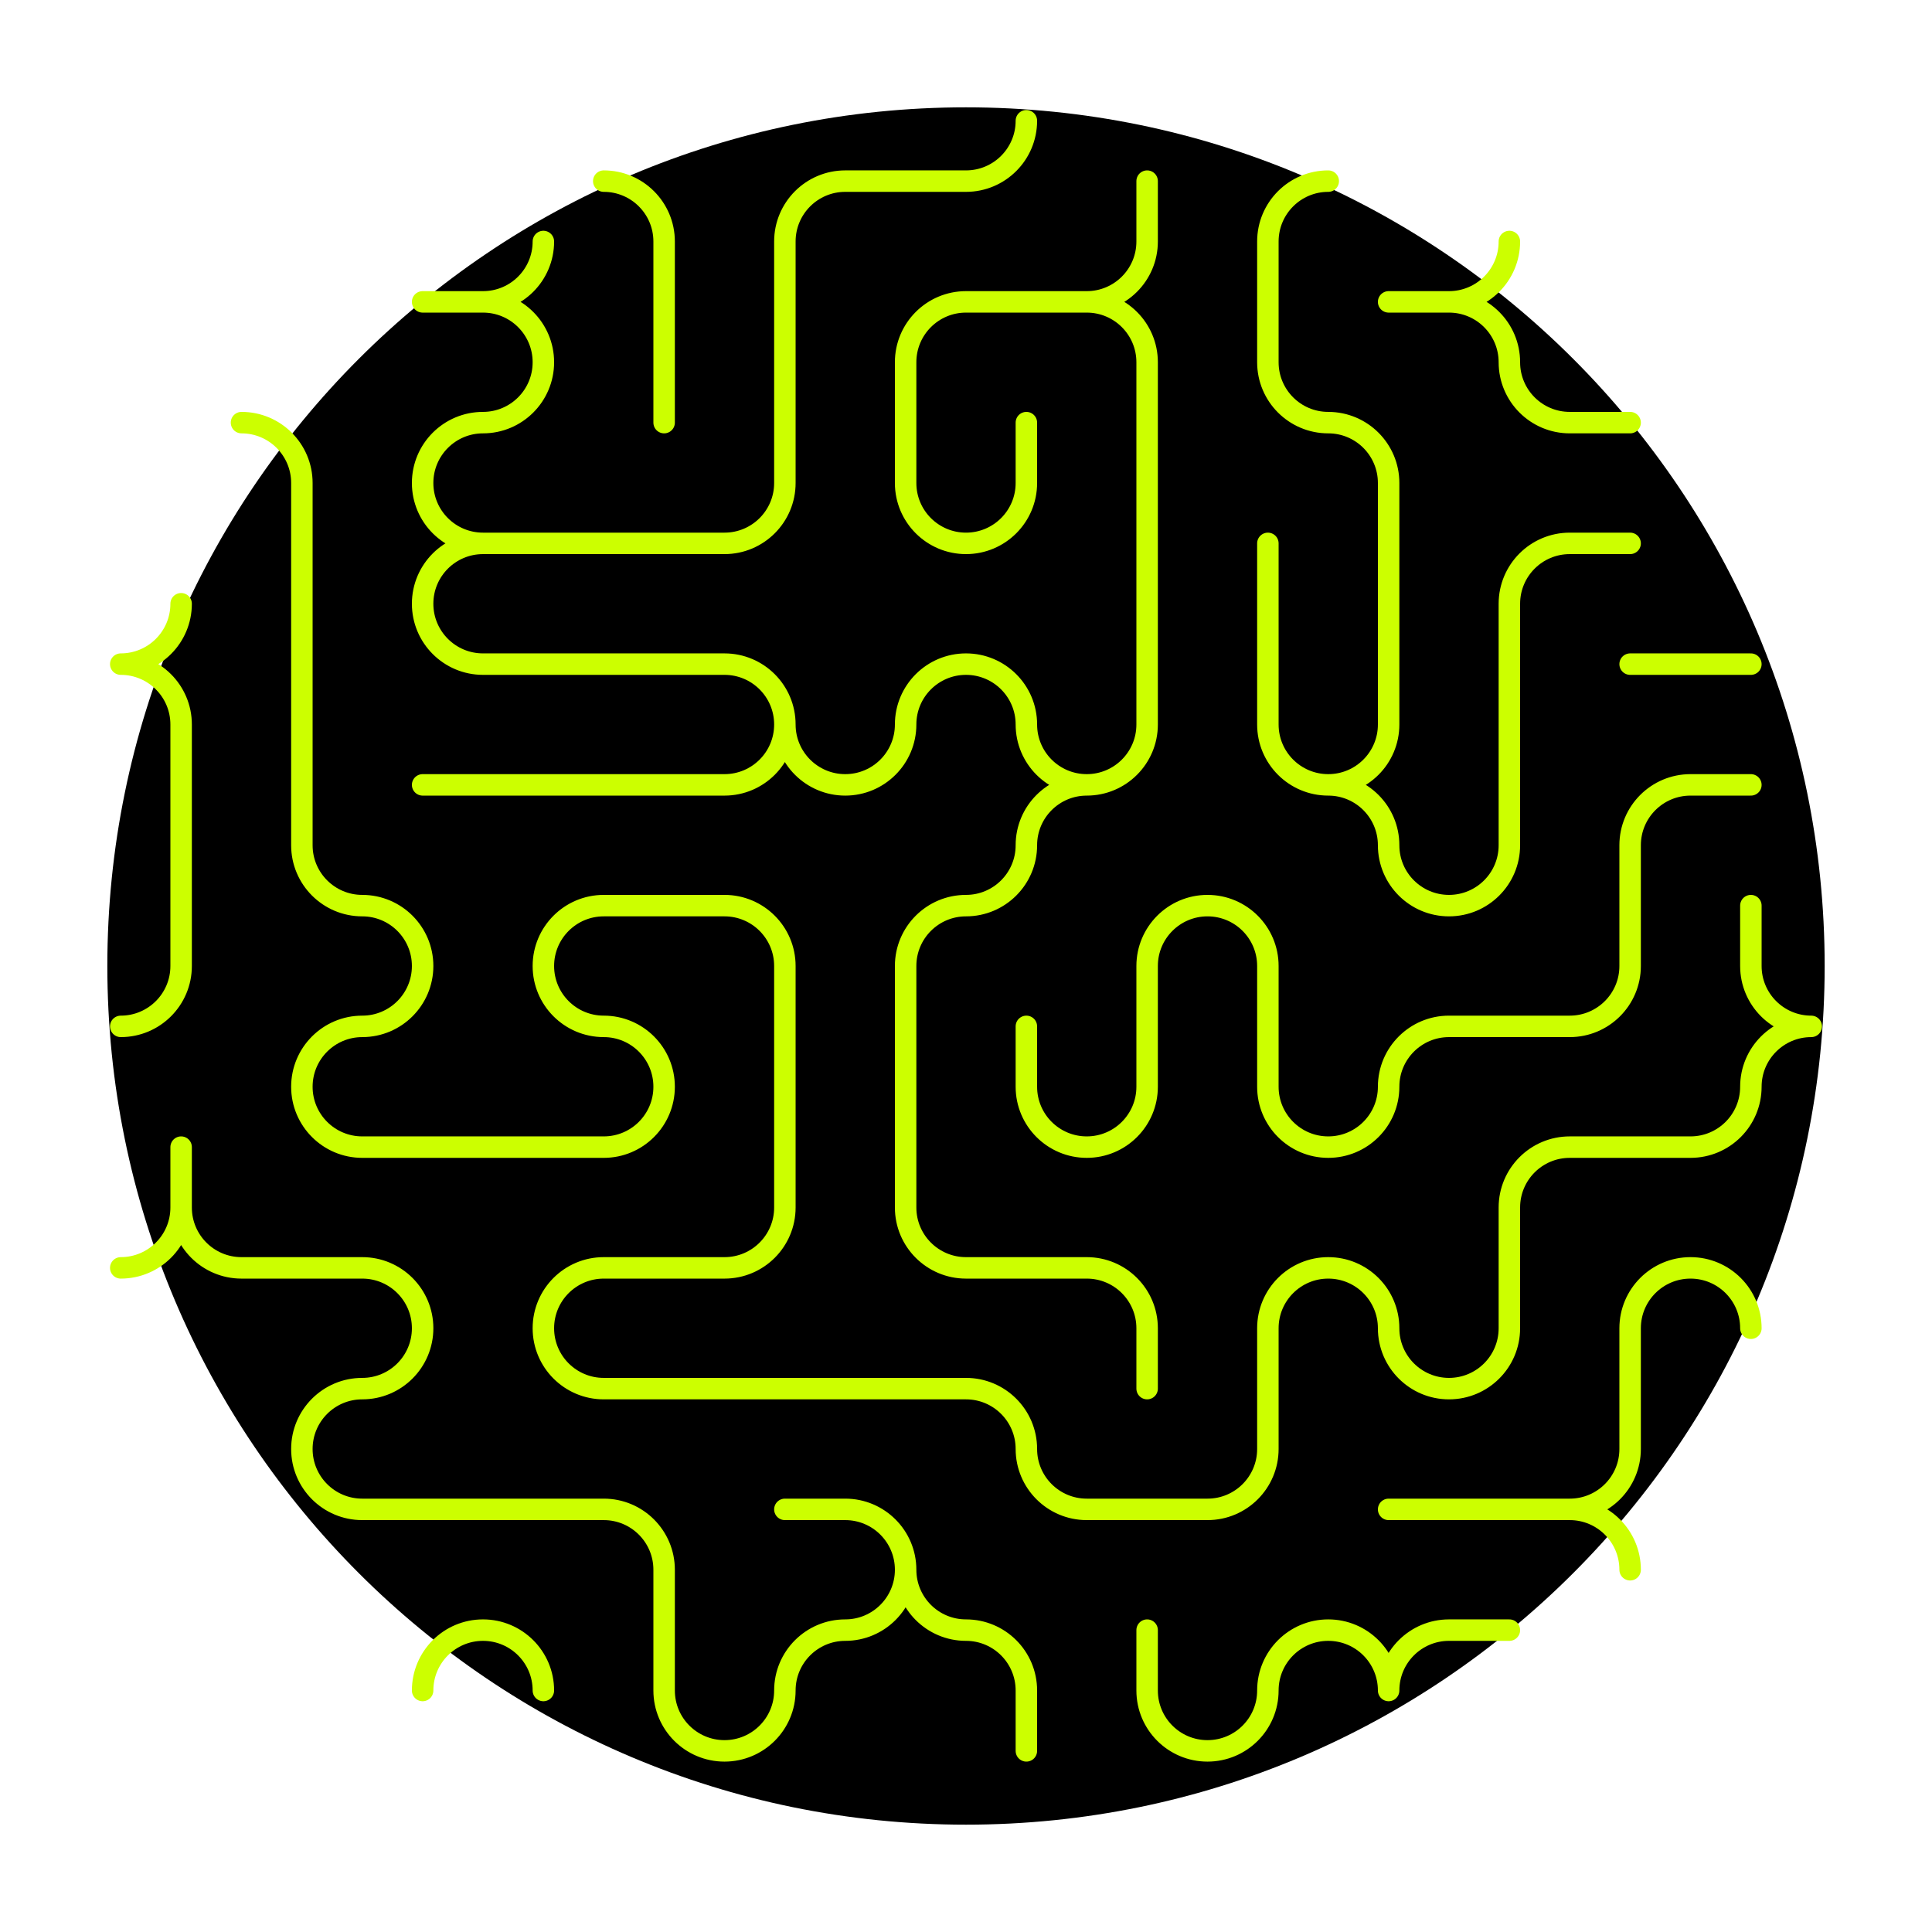
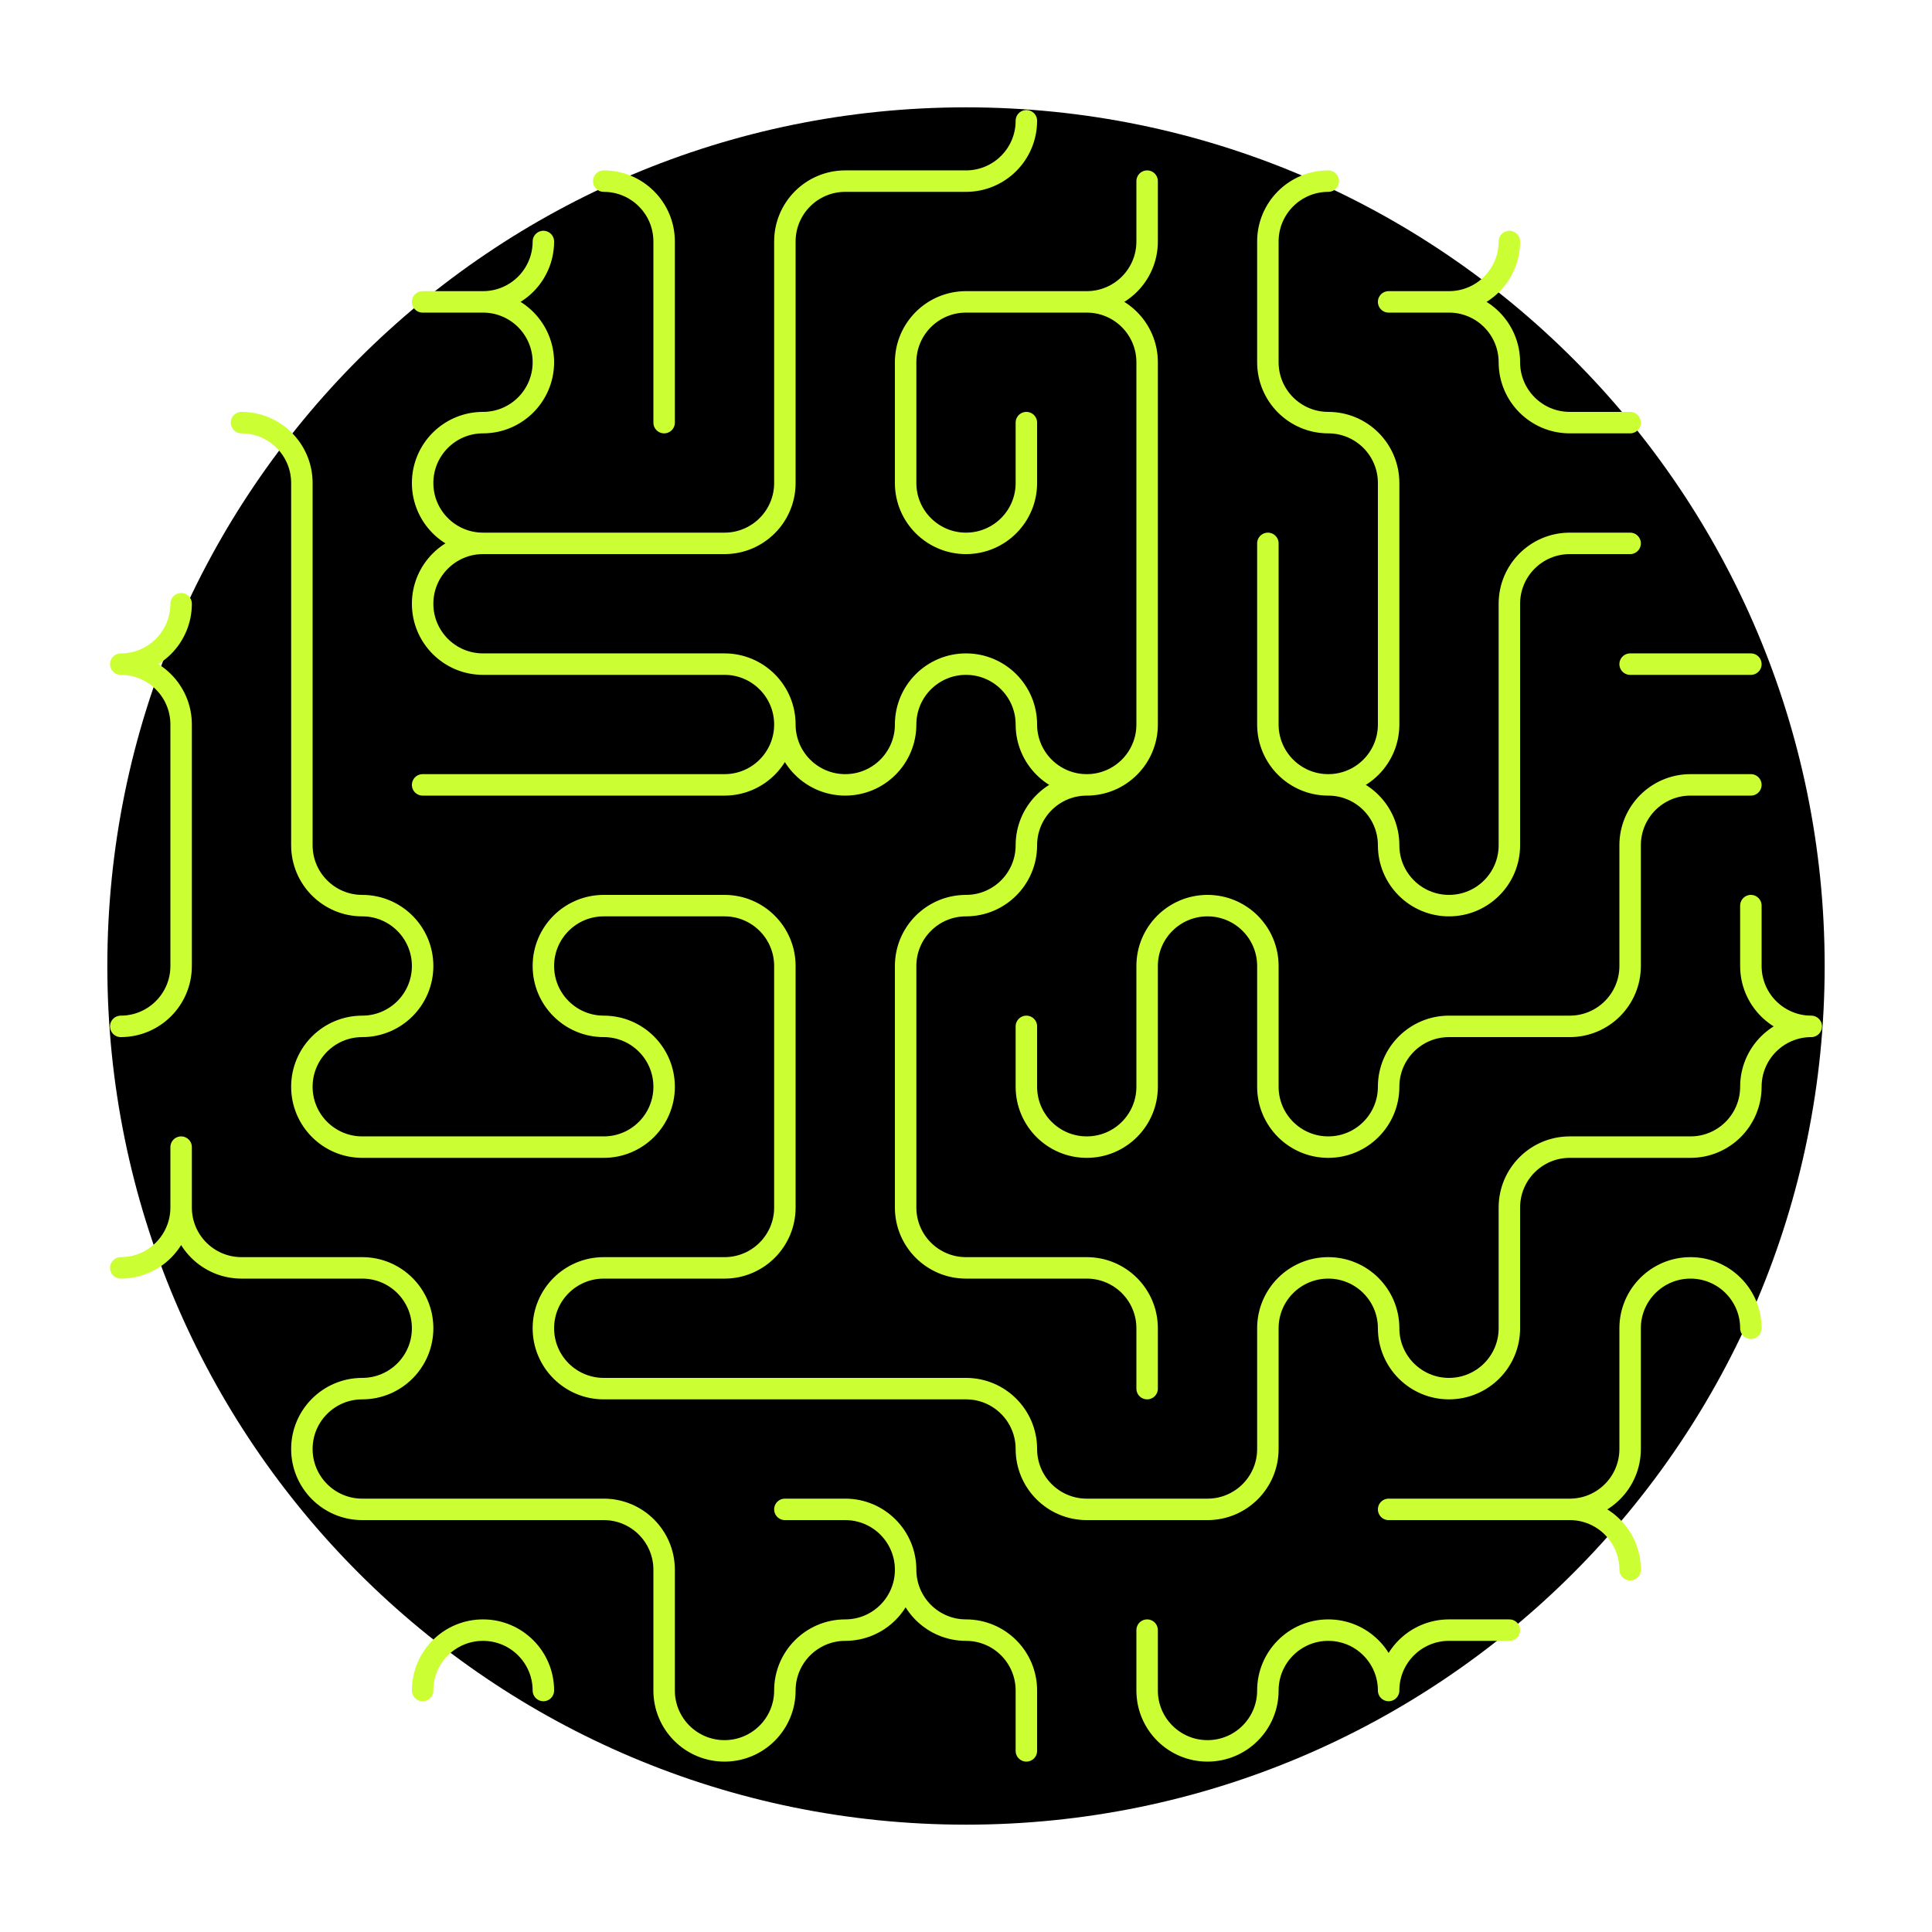
<svg xmlns="http://www.w3.org/2000/svg" width="900" height="900">
  <circle cx="450" cy="450" r="400" fill="#000000" stroke="none" />
-   <path d="M 309.375 112.5 A 28.125 28.125 0 0 0 281.25 84.375 M 393.75 84.375 A 28.125 28.125 0 0 0 365.625 112.5 L 365.625 140.625 L 365.625 196.875 L 365.625 225 A 28.125 28.125 0 0 1 337.5 253.125 L 309.375 253.125 L 253.125 253.125 L 225 253.125 A 28.125 28.125 0 0 1 196.875 225 A 28.125 28.125 0 0 1 225 196.875 A 28.125 28.125 0 0 0 253.125 168.75 A 28.125 28.125 0 0 0 225 140.625 A 28.125 28.125 0 0 0 253.125 112.5 M 450 84.375 A 28.125 28.125 0 0 0 478.125 56.25 M 618.75 84.375 A 28.125 28.125 0 0 0 590.625 112.5 L 590.625 140.625 L 590.625 168.75 A 28.125 28.125 0 0 0 618.75 196.875 A 28.125 28.125 0 0 1 646.875 225 L 646.875 253.125 L 646.875 309.375 L 646.875 337.5 A 28.125 28.125 0 0 1 618.75 365.625 A 28.125 28.125 0 0 1 590.625 337.5 L 590.625 309.375 L 590.625 253.125 M 450 140.625 A 28.125 28.125 0 0 0 421.875 168.75 L 421.875 196.875 L 421.875 225 A 28.125 28.125 0 0 0 450 253.125 A 28.125 28.125 0 0 0 478.125 225 L 478.125 196.875 M 534.375 168.75 A 28.125 28.125 0 0 0 506.25 140.625 A 28.125 28.125 0 0 0 534.375 112.5 L 534.375 84.375 M 703.125 168.75 A 28.125 28.125 0 0 0 675 140.625 A 28.125 28.125 0 0 0 703.125 112.5 M 140.625 225 A 28.125 28.125 0 0 0 112.5 196.875 M 703.125 168.75 A 28.125 28.125 0 0 0 731.25 196.875 L 759.375 196.875 M 225 253.125 A 28.125 28.125 0 0 0 196.875 281.25 A 28.125 28.125 0 0 0 225 309.375 L 253.125 309.375 L 309.375 309.375 L 337.5 309.375 A 28.125 28.125 0 0 1 365.625 337.5 A 28.125 28.125 0 0 0 393.75 365.625 A 28.125 28.125 0 0 0 421.875 337.5 A 28.125 28.125 0 0 1 450 309.375 A 28.125 28.125 0 0 1 478.125 337.5 A 28.125 28.125 0 0 0 506.25 365.625 A 28.125 28.125 0 0 0 478.125 393.75 A 28.125 28.125 0 0 1 450 421.875 A 28.125 28.125 0 0 0 421.875 450 L 421.875 478.125 L 421.875 534.375 L 421.875 562.5 A 28.125 28.125 0 0 0 450 590.625 L 478.125 590.625 L 506.25 590.625 A 28.125 28.125 0 0 1 534.375 618.75 L 534.375 646.875 M 731.25 253.125 A 28.125 28.125 0 0 0 703.125 281.25 L 703.125 309.375 L 703.125 365.625 L 703.125 393.75 A 28.125 28.125 0 0 1 675 421.875 A 28.125 28.125 0 0 1 646.875 393.75 A 28.125 28.125 0 0 0 618.75 365.625 L 618.75 365.625 M 84.375 337.5 A 28.125 28.125 0 0 0 56.25 309.375 A 28.125 28.125 0 0 0 84.375 281.25 M 337.5 365.625 A 28.125 28.125 0 0 0 365.625 337.5 L 365.625 337.5 M 506.25 365.625 A 28.125 28.125 0 0 0 534.375 337.5 L 534.375 309.375 L 534.375 253.125 L 534.375 196.875 L 534.375 168.75 M 787.5 365.625 A 28.125 28.125 0 0 0 759.375 393.75 L 759.375 421.875 L 759.375 450 A 28.125 28.125 0 0 1 731.25 478.125 L 703.125 478.125 L 675 478.125 A 28.125 28.125 0 0 0 646.875 506.25 A 28.125 28.125 0 0 1 618.75 534.375 A 28.125 28.125 0 0 1 590.625 506.25 L 590.625 478.125 L 590.625 450 A 28.125 28.125 0 0 0 562.5 421.875 A 28.125 28.125 0 0 0 534.375 450 L 534.375 478.125 L 534.375 506.25 A 28.125 28.125 0 0 1 506.25 534.375 A 28.125 28.125 0 0 1 478.125 506.25 L 478.125 478.125 M 140.625 393.75 A 28.125 28.125 0 0 0 168.75 421.875 A 28.125 28.125 0 0 1 196.875 450 A 28.125 28.125 0 0 1 168.75 478.125 A 28.125 28.125 0 0 0 140.625 506.25 A 28.125 28.125 0 0 0 168.75 534.375 L 196.875 534.375 L 253.125 534.375 L 281.25 534.375 A 28.125 28.125 0 0 0 309.375 506.25 A 28.125 28.125 0 0 0 281.25 478.125 A 28.125 28.125 0 0 1 253.125 450 A 28.125 28.125 0 0 1 281.25 421.875 L 309.375 421.875 L 337.5 421.875 A 28.125 28.125 0 0 1 365.625 450 L 365.625 478.125 L 365.625 534.375 L 365.625 562.5 A 28.125 28.125 0 0 1 337.5 590.625 L 309.375 590.625 L 281.25 590.625 A 28.125 28.125 0 0 0 253.125 618.75 A 28.125 28.125 0 0 0 281.25 646.875 L 309.375 646.875 L 365.625 646.875 L 421.875 646.875 L 450 646.875 A 28.125 28.125 0 0 1 478.125 675 A 28.125 28.125 0 0 0 506.25 703.125 L 534.375 703.125 L 562.5 703.125 A 28.125 28.125 0 0 0 590.625 675 L 590.625 646.875 L 590.625 618.75 A 28.125 28.125 0 0 1 618.75 590.625 A 28.125 28.125 0 0 1 646.875 618.75 A 28.125 28.125 0 0 0 675 646.875 A 28.125 28.125 0 0 0 703.125 618.75 L 703.125 590.625 L 703.125 562.5 A 28.125 28.125 0 0 1 731.25 534.375 L 759.375 534.375 L 787.5 534.375 A 28.125 28.125 0 0 0 815.625 506.25 A 28.125 28.125 0 0 1 843.75 478.125 A 28.125 28.125 0 0 1 815.625 450 L 815.625 421.875 M 56.25 478.125 A 28.125 28.125 0 0 0 84.375 450 L 84.375 421.875 L 84.375 365.625 L 84.375 337.5 M 84.375 562.5 A 28.125 28.125 0 0 0 112.5 590.625 L 140.625 590.625 L 168.75 590.625 A 28.125 28.125 0 0 1 196.875 618.75 A 28.125 28.125 0 0 1 168.75 646.875 A 28.125 28.125 0 0 0 140.625 675 A 28.125 28.125 0 0 0 168.75 703.125 L 196.875 703.125 L 253.125 703.125 L 281.25 703.125 A 28.125 28.125 0 0 1 309.375 731.25 L 309.375 759.375 L 309.375 787.5 A 28.125 28.125 0 0 0 337.5 815.625 A 28.125 28.125 0 0 0 365.625 787.5 A 28.125 28.125 0 0 1 393.75 759.375 A 28.125 28.125 0 0 0 421.875 731.25 A 28.125 28.125 0 0 0 393.75 703.125 L 365.625 703.125 M 56.25 590.625 A 28.125 28.125 0 0 0 84.375 562.5 L 84.375 534.375 M 787.5 590.625 A 28.125 28.125 0 0 0 759.375 618.75 L 759.375 646.875 L 759.375 675 A 28.125 28.125 0 0 1 731.25 703.125 A 28.125 28.125 0 0 1 759.375 731.25 M 815.625 618.75 A 28.125 28.125 0 0 0 787.5 590.625 L 787.5 590.625 M 225 759.375 A 28.125 28.125 0 0 0 196.875 787.5 M 253.125 787.5 A 28.125 28.125 0 0 0 225 759.375 L 225 759.375 M 421.875 731.25 A 28.125 28.125 0 0 0 450 759.375 A 28.125 28.125 0 0 1 478.125 787.5 L 478.125 815.625 M 618.75 759.375 A 28.125 28.125 0 0 0 590.625 787.5 A 28.125 28.125 0 0 1 562.5 815.625 A 28.125 28.125 0 0 1 534.375 787.5 L 534.375 759.375 M 675 759.375 A 28.125 28.125 0 0 0 646.875 787.5 A 28.125 28.125 0 0 0 618.75 759.375 L 618.75 759.375 M 309.375 112.5 L 309.375 140.625 L 309.375 196.875 M 393.75 84.375 L 421.875 84.375 L 450 84.375 M 196.875 140.625 L 225 140.625 M 253.125 168.75 L 253.125 168.75 M 450 140.625 L 478.125 140.625 L 506.25 140.625 M 646.875 140.625 L 675 140.625 M 703.125 168.75 L 703.125 168.75 M 140.625 225 L 140.625 253.125 L 140.625 309.375 L 140.625 365.625 L 140.625 393.75 M 225 196.875 L 225 196.875 M 196.875 225 L 196.875 225 M 618.75 196.875 L 618.75 196.875 M 196.875 281.25 L 196.875 281.25 M 450 253.125 L 450 253.125 M 731.25 253.125 L 759.375 253.125 M 450 309.375 L 450 309.375 M 421.875 337.5 L 421.875 337.5 M 478.125 337.5 L 478.125 337.5 M 759.375 309.375 L 815.625 309.375 M 196.875 365.625 L 253.125 365.625 L 309.375 365.625 L 337.5 365.625 M 393.75 365.625 L 393.75 365.625 M 506.25 365.625 L 506.25 365.625 M 478.125 393.75 L 478.125 393.75 M 646.875 393.75 L 646.875 393.75 M 787.5 365.625 L 815.625 365.625 M 168.75 421.875 L 168.75 421.875 M 196.875 450 L 196.875 450 M 253.125 450 L 253.125 450 M 450 421.875 L 450 421.875 M 562.5 421.875 L 562.5 421.875 M 675 421.875 L 675 421.875 M 168.75 478.125 L 168.75 478.125 M 140.625 506.25 L 140.625 506.25 M 281.25 478.125 L 281.25 478.125 M 309.375 506.25 L 309.375 506.25 M 646.875 506.25 L 646.875 506.25 M 815.625 506.25 L 815.625 506.25 M 506.25 534.375 L 506.25 534.375 M 618.75 534.375 L 618.75 534.375 M 196.875 618.75 L 196.875 618.75 M 253.125 618.75 L 253.125 618.75 M 618.75 590.625 L 618.75 590.625 M 646.875 618.75 L 646.875 618.75 M 168.75 646.875 L 168.75 646.875 M 140.625 675 L 140.625 675 M 478.125 675 L 478.125 675 M 675 646.875 L 675 646.875 M 421.875 731.25 L 421.875 731.25 M 646.875 703.125 L 703.125 703.125 L 731.25 703.125 M 393.75 759.375 L 393.75 759.375 M 365.625 787.5 L 365.625 787.5 M 450 759.375 L 450 759.375 M 590.625 787.5 L 590.625 787.5 M 675 759.375 L 703.125 759.375 M 337.5 815.625 L 337.5 815.625 M 562.5 815.625 L 562.5 815.625" fill="none" stroke="#ccff00" stroke-width="10" stroke-linecap="round" stroke-linejoin="round" />
+   <path d="M 309.375 112.5 A 28.125 28.125 0 0 0 281.25 84.375 M 393.75 84.375 A 28.125 28.125 0 0 0 365.625 112.5 L 365.625 140.625 L 365.625 196.875 L 365.625 225 A 28.125 28.125 0 0 1 337.5 253.125 L 309.375 253.125 L 253.125 253.125 L 225 253.125 A 28.125 28.125 0 0 1 196.875 225 A 28.125 28.125 0 0 1 225 196.875 A 28.125 28.125 0 0 0 253.125 168.75 A 28.125 28.125 0 0 0 225 140.625 A 28.125 28.125 0 0 0 253.125 112.5 M 450 84.375 A 28.125 28.125 0 0 0 478.125 56.25 M 618.75 84.375 A 28.125 28.125 0 0 0 590.625 112.5 L 590.625 140.625 L 590.625 168.75 A 28.125 28.125 0 0 0 618.75 196.875 A 28.125 28.125 0 0 1 646.875 225 L 646.875 253.125 L 646.875 309.375 L 646.875 337.5 A 28.125 28.125 0 0 1 618.75 365.625 A 28.125 28.125 0 0 1 590.625 337.5 L 590.625 309.375 L 590.625 253.125 M 450 140.625 A 28.125 28.125 0 0 0 421.875 168.75 L 421.875 196.875 L 421.875 225 A 28.125 28.125 0 0 0 450 253.125 A 28.125 28.125 0 0 0 478.125 225 L 478.125 196.875 M 534.375 168.75 A 28.125 28.125 0 0 0 506.25 140.625 A 28.125 28.125 0 0 0 534.375 112.5 L 534.375 84.375 M 703.125 168.75 A 28.125 28.125 0 0 0 675 140.625 A 28.125 28.125 0 0 0 703.125 112.5 M 140.625 225 A 28.125 28.125 0 0 0 112.5 196.875 M 703.125 168.75 A 28.125 28.125 0 0 0 731.25 196.875 L 759.375 196.875 M 225 253.125 A 28.125 28.125 0 0 0 196.875 281.25 A 28.125 28.125 0 0 0 225 309.375 L 253.125 309.375 L 309.375 309.375 L 337.5 309.375 A 28.125 28.125 0 0 1 365.625 337.5 A 28.125 28.125 0 0 0 393.75 365.625 A 28.125 28.125 0 0 0 421.875 337.5 A 28.125 28.125 0 0 1 450 309.375 A 28.125 28.125 0 0 1 478.125 337.5 A 28.125 28.125 0 0 0 506.25 365.625 A 28.125 28.125 0 0 0 478.125 393.75 A 28.125 28.125 0 0 1 450 421.875 A 28.125 28.125 0 0 0 421.875 450 L 421.875 478.125 L 421.875 534.375 L 421.875 562.5 A 28.125 28.125 0 0 0 450 590.625 L 478.125 590.625 L 506.25 590.625 A 28.125 28.125 0 0 1 534.375 618.75 L 534.375 646.875 M 731.25 253.125 A 28.125 28.125 0 0 0 703.125 281.25 L 703.125 309.375 L 703.125 365.625 L 703.125 393.75 A 28.125 28.125 0 0 1 675 421.875 A 28.125 28.125 0 0 1 646.875 393.75 A 28.125 28.125 0 0 0 618.75 365.625 L 618.75 365.625 M 84.375 337.5 A 28.125 28.125 0 0 0 56.25 309.375 A 28.125 28.125 0 0 0 84.375 281.25 M 337.5 365.625 A 28.125 28.125 0 0 0 365.625 337.5 L 365.625 337.5 M 506.25 365.625 A 28.125 28.125 0 0 0 534.375 337.5 L 534.375 309.375 L 534.375 253.125 L 534.375 196.875 L 534.375 168.75 M 787.5 365.625 A 28.125 28.125 0 0 0 759.375 393.75 L 759.375 421.875 L 759.375 450 A 28.125 28.125 0 0 1 731.25 478.125 L 703.125 478.125 L 675 478.125 A 28.125 28.125 0 0 0 646.875 506.25 A 28.125 28.125 0 0 1 618.75 534.375 A 28.125 28.125 0 0 1 590.625 506.25 L 590.625 478.125 L 590.625 450 A 28.125 28.125 0 0 0 562.5 421.875 A 28.125 28.125 0 0 0 534.375 450 L 534.375 478.125 L 534.375 506.25 A 28.125 28.125 0 0 1 506.25 534.375 A 28.125 28.125 0 0 1 478.125 506.25 L 478.125 478.125 M 140.625 393.75 A 28.125 28.125 0 0 0 168.75 421.875 A 28.125 28.125 0 0 1 196.875 450 A 28.125 28.125 0 0 1 168.75 478.125 A 28.125 28.125 0 0 0 140.625 506.25 A 28.125 28.125 0 0 0 168.75 534.375 L 196.875 534.375 L 253.125 534.375 L 281.25 534.375 A 28.125 28.125 0 0 0 309.375 506.25 A 28.125 28.125 0 0 0 281.25 478.125 A 28.125 28.125 0 0 1 253.125 450 A 28.125 28.125 0 0 1 281.25 421.875 L 309.375 421.875 L 337.5 421.875 A 28.125 28.125 0 0 1 365.625 450 L 365.625 478.125 L 365.625 534.375 L 365.625 562.5 A 28.125 28.125 0 0 1 337.5 590.625 L 309.375 590.625 L 281.25 590.625 A 28.125 28.125 0 0 0 253.125 618.75 A 28.125 28.125 0 0 0 281.25 646.875 L 309.375 646.875 L 365.625 646.875 L 421.875 646.875 L 450 646.875 A 28.125 28.125 0 0 1 478.125 675 A 28.125 28.125 0 0 0 506.25 703.125 L 534.375 703.125 L 562.5 703.125 A 28.125 28.125 0 0 0 590.625 675 L 590.625 646.875 L 590.625 618.75 A 28.125 28.125 0 0 1 618.75 590.625 A 28.125 28.125 0 0 1 646.875 618.75 A 28.125 28.125 0 0 0 675 646.875 A 28.125 28.125 0 0 0 703.125 618.75 L 703.125 590.625 L 703.125 562.5 A 28.125 28.125 0 0 1 731.25 534.375 L 759.375 534.375 L 787.5 534.375 A 28.125 28.125 0 0 0 815.625 506.25 A 28.125 28.125 0 0 1 843.75 478.125 A 28.125 28.125 0 0 1 815.625 450 L 815.625 421.875 M 56.25 478.125 A 28.125 28.125 0 0 0 84.375 450 L 84.375 421.875 L 84.375 365.625 L 84.375 337.5 M 84.375 562.5 A 28.125 28.125 0 0 0 112.5 590.625 L 140.625 590.625 L 168.75 590.625 A 28.125 28.125 0 0 1 196.875 618.75 A 28.125 28.125 0 0 1 168.75 646.875 A 28.125 28.125 0 0 0 140.625 675 A 28.125 28.125 0 0 0 168.75 703.125 L 196.875 703.125 L 253.125 703.125 L 281.25 703.125 A 28.125 28.125 0 0 1 309.375 731.25 L 309.375 759.375 L 309.375 787.5 A 28.125 28.125 0 0 0 337.5 815.625 A 28.125 28.125 0 0 0 365.625 787.5 A 28.125 28.125 0 0 1 393.75 759.375 A 28.125 28.125 0 0 0 421.875 731.25 A 28.125 28.125 0 0 0 393.75 703.125 L 365.625 703.125 M 56.25 590.625 A 28.125 28.125 0 0 0 84.375 562.5 L 84.375 534.375 M 787.5 590.625 A 28.125 28.125 0 0 0 759.375 618.75 L 759.375 646.875 L 759.375 675 A 28.125 28.125 0 0 1 731.25 703.125 A 28.125 28.125 0 0 1 759.375 731.25 M 815.625 618.75 A 28.125 28.125 0 0 0 787.5 590.625 L 787.5 590.625 M 225 759.375 A 28.125 28.125 0 0 0 196.875 787.5 M 253.125 787.5 A 28.125 28.125 0 0 0 225 759.375 L 225 759.375 M 421.875 731.25 A 28.125 28.125 0 0 0 450 759.375 A 28.125 28.125 0 0 1 478.125 787.5 L 478.125 815.625 M 618.75 759.375 A 28.125 28.125 0 0 0 590.625 787.5 A 28.125 28.125 0 0 1 562.5 815.625 A 28.125 28.125 0 0 1 534.375 787.5 L 534.375 759.375 M 675 759.375 A 28.125 28.125 0 0 0 646.875 787.5 A 28.125 28.125 0 0 0 618.75 759.375 L 618.75 759.375 M 309.375 112.5 L 309.375 140.625 L 309.375 196.875 M 393.75 84.375 L 421.875 84.375 L 450 84.375 M 196.875 140.625 L 225 140.625 M 253.125 168.75 L 253.125 168.75 M 450 140.625 L 478.125 140.625 L 506.25 140.625 M 646.875 140.625 L 675 140.625 M 703.125 168.75 L 703.125 168.75 M 140.625 225 L 140.625 253.125 L 140.625 309.375 L 140.625 365.625 L 140.625 393.75 M 225 196.875 L 225 196.875 M 196.875 225 L 196.875 225 M 618.75 196.875 L 618.75 196.875 M 196.875 281.25 L 196.875 281.25 M 450 253.125 L 450 253.125 M 731.25 253.125 L 759.375 253.125 M 450 309.375 L 450 309.375 M 421.875 337.5 L 421.875 337.5 M 478.125 337.5 L 478.125 337.5 M 759.375 309.375 L 815.625 309.375 M 196.875 365.625 L 253.125 365.625 L 309.375 365.625 L 337.5 365.625 M 393.75 365.625 L 393.75 365.625 M 506.25 365.625 L 506.25 365.625 M 478.125 393.75 L 478.125 393.75 M 646.875 393.75 L 646.875 393.75 M 787.5 365.625 L 815.625 365.625 M 168.75 421.875 L 168.75 421.875 M 196.875 450 L 196.875 450 M 253.125 450 L 253.125 450 M 450 421.875 L 450 421.875 M 562.5 421.875 L 562.5 421.875 M 675 421.875 L 675 421.875 M 168.75 478.125 L 168.75 478.125 M 140.625 506.25 L 140.625 506.25 M 281.25 478.125 L 281.25 478.125 M 309.375 506.25 L 309.375 506.25 M 646.875 506.25 L 646.875 506.25 M 815.625 506.25 L 815.625 506.25 M 506.25 534.375 L 506.25 534.375 M 618.75 534.375 L 618.75 534.375 M 196.875 618.75 L 196.875 618.75 M 253.125 618.75 L 253.125 618.75 M 618.75 590.625 L 618.75 590.625 M 646.875 618.75 L 646.875 618.75 M 168.75 646.875 L 168.75 646.875 M 140.625 675 L 140.625 675 M 478.125 675 L 478.125 675 M 675 646.875 L 675 646.875 M 421.875 731.25 L 421.875 731.25 M 646.875 703.125 L 703.125 703.125 L 731.25 703.125 M 393.75 759.375 L 393.75 759.375 M 365.625 787.5 L 365.625 787.5 M 450 759.375 L 450 759.375 M 590.625 787.5 L 590.625 787.5 M 675 759.375 L 703.125 759.375 M 337.5 815.625 L 337.5 815.625 M 562.5 815.625 L 562.5 815.625" fill="none" stroke="#ccff33" stroke-width="10" stroke-linecap="round" stroke-linejoin="round" />
</svg>
